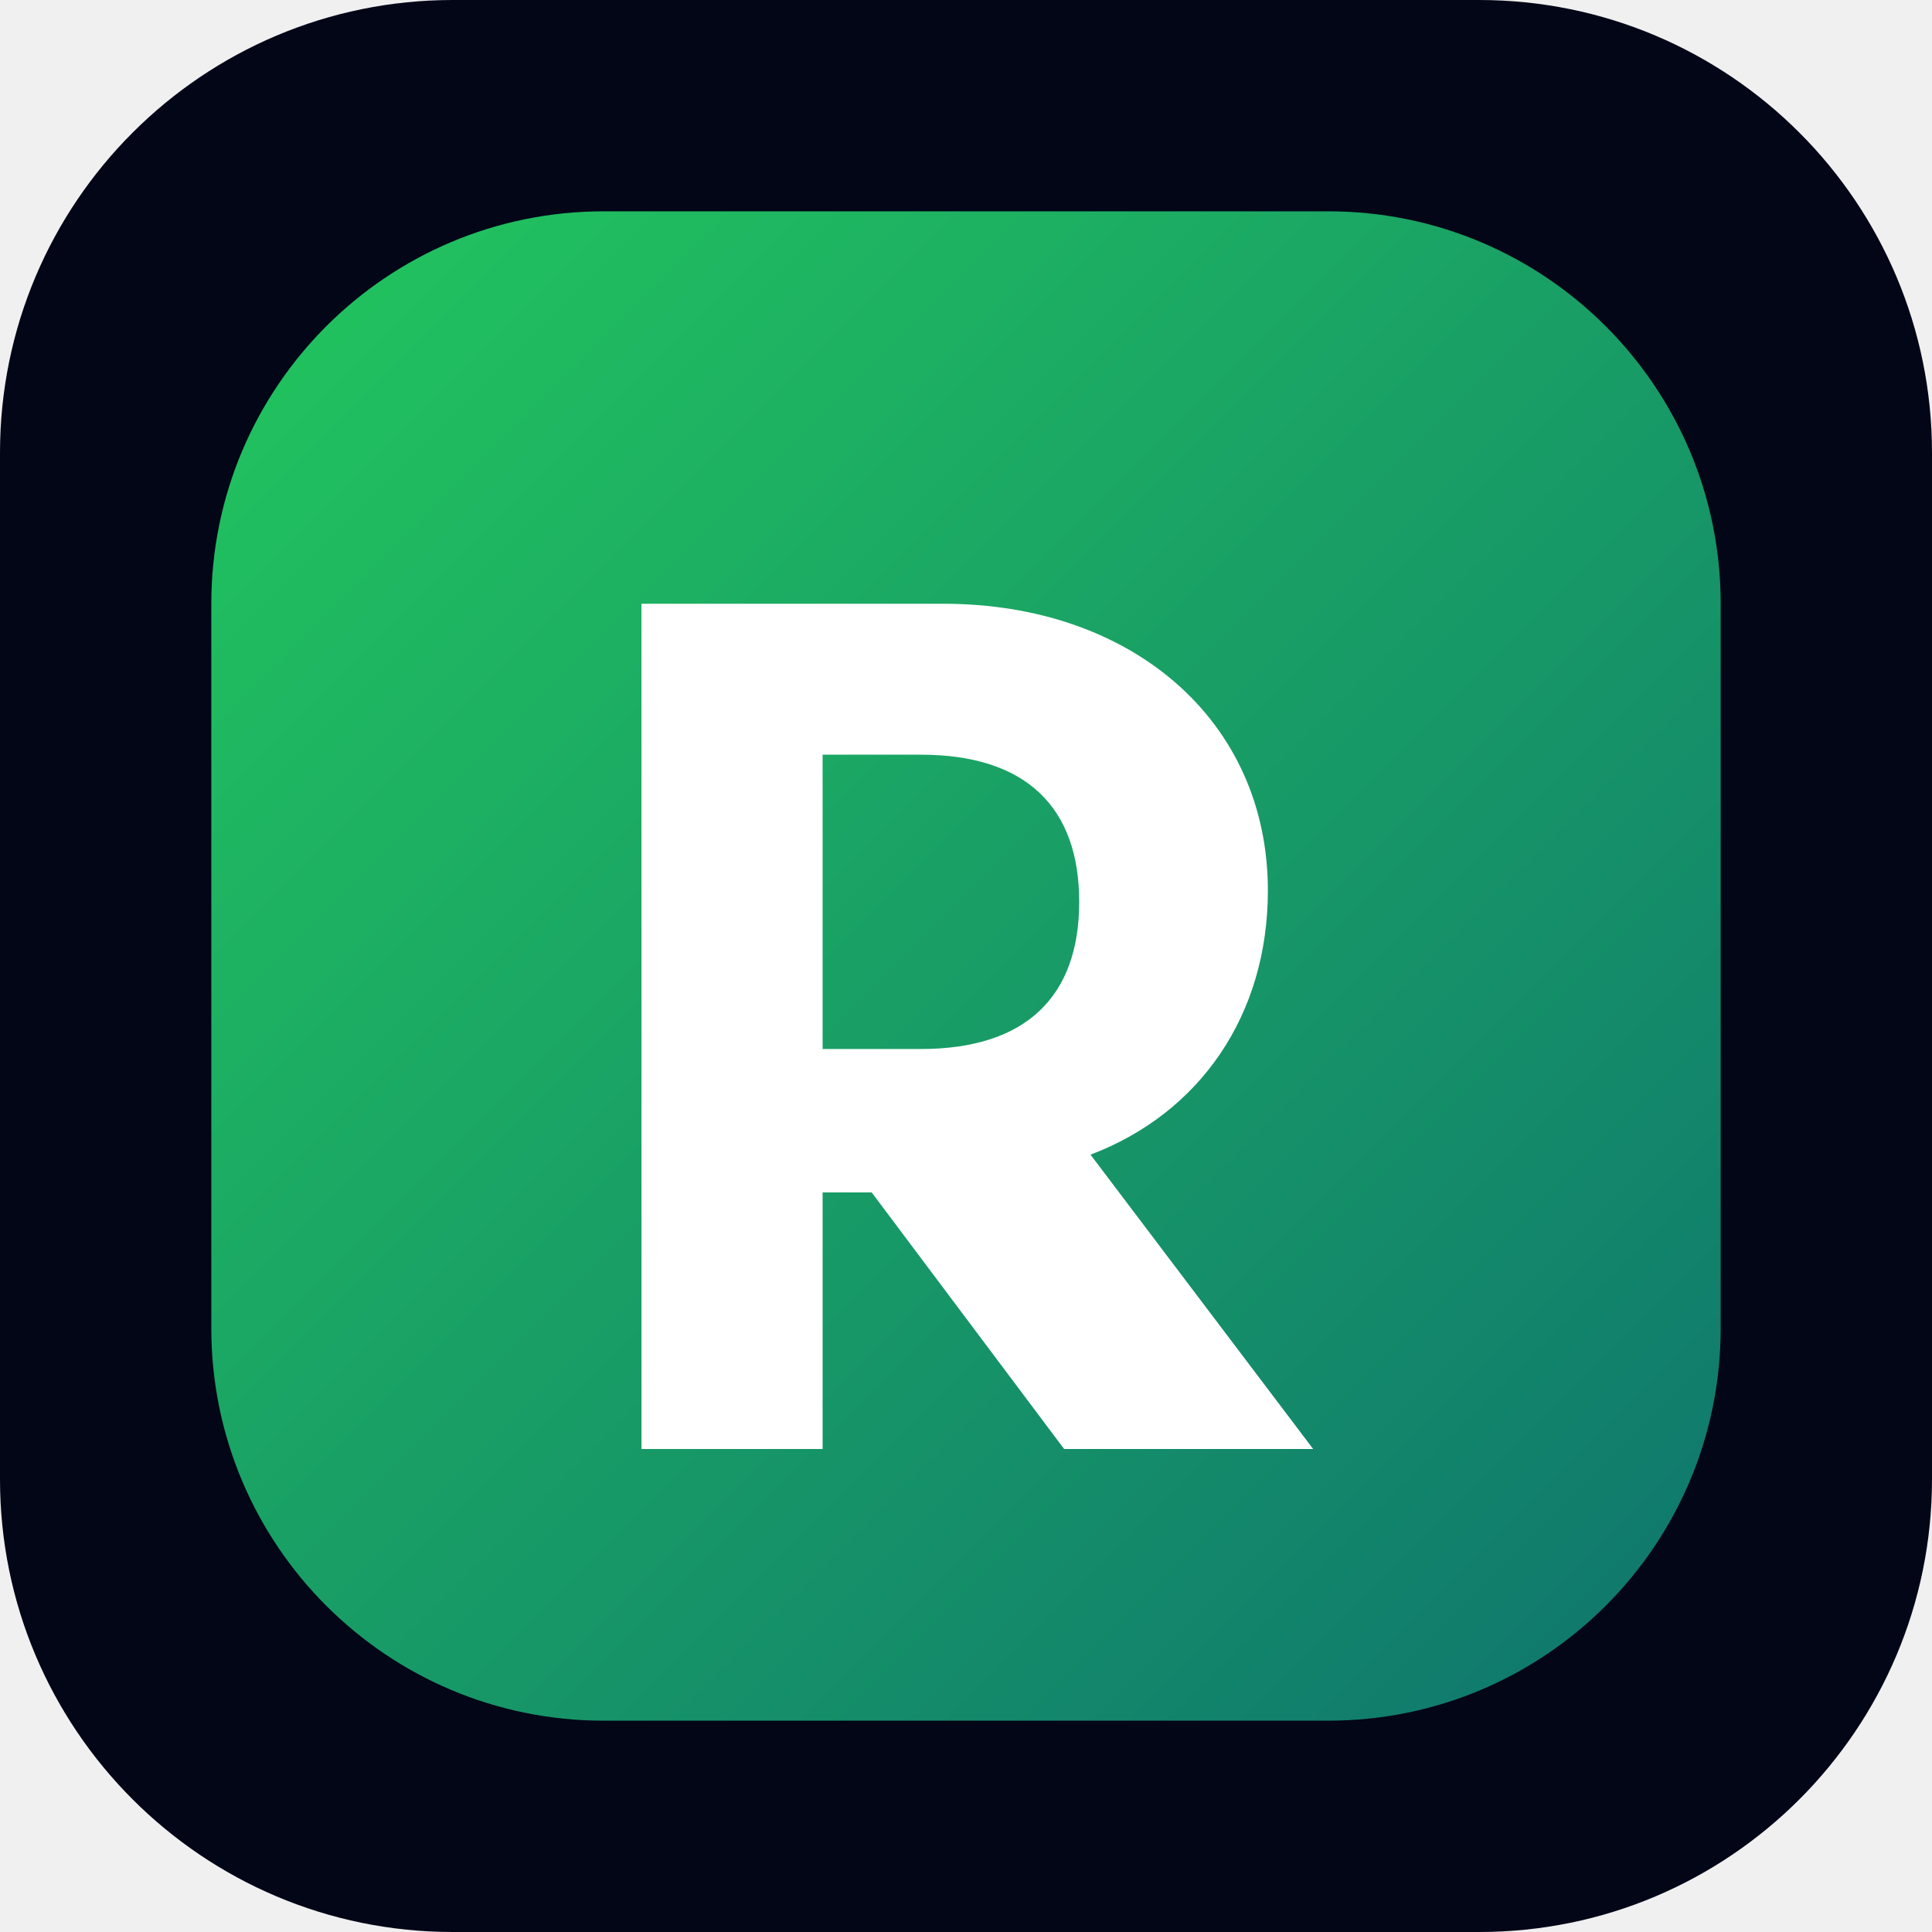
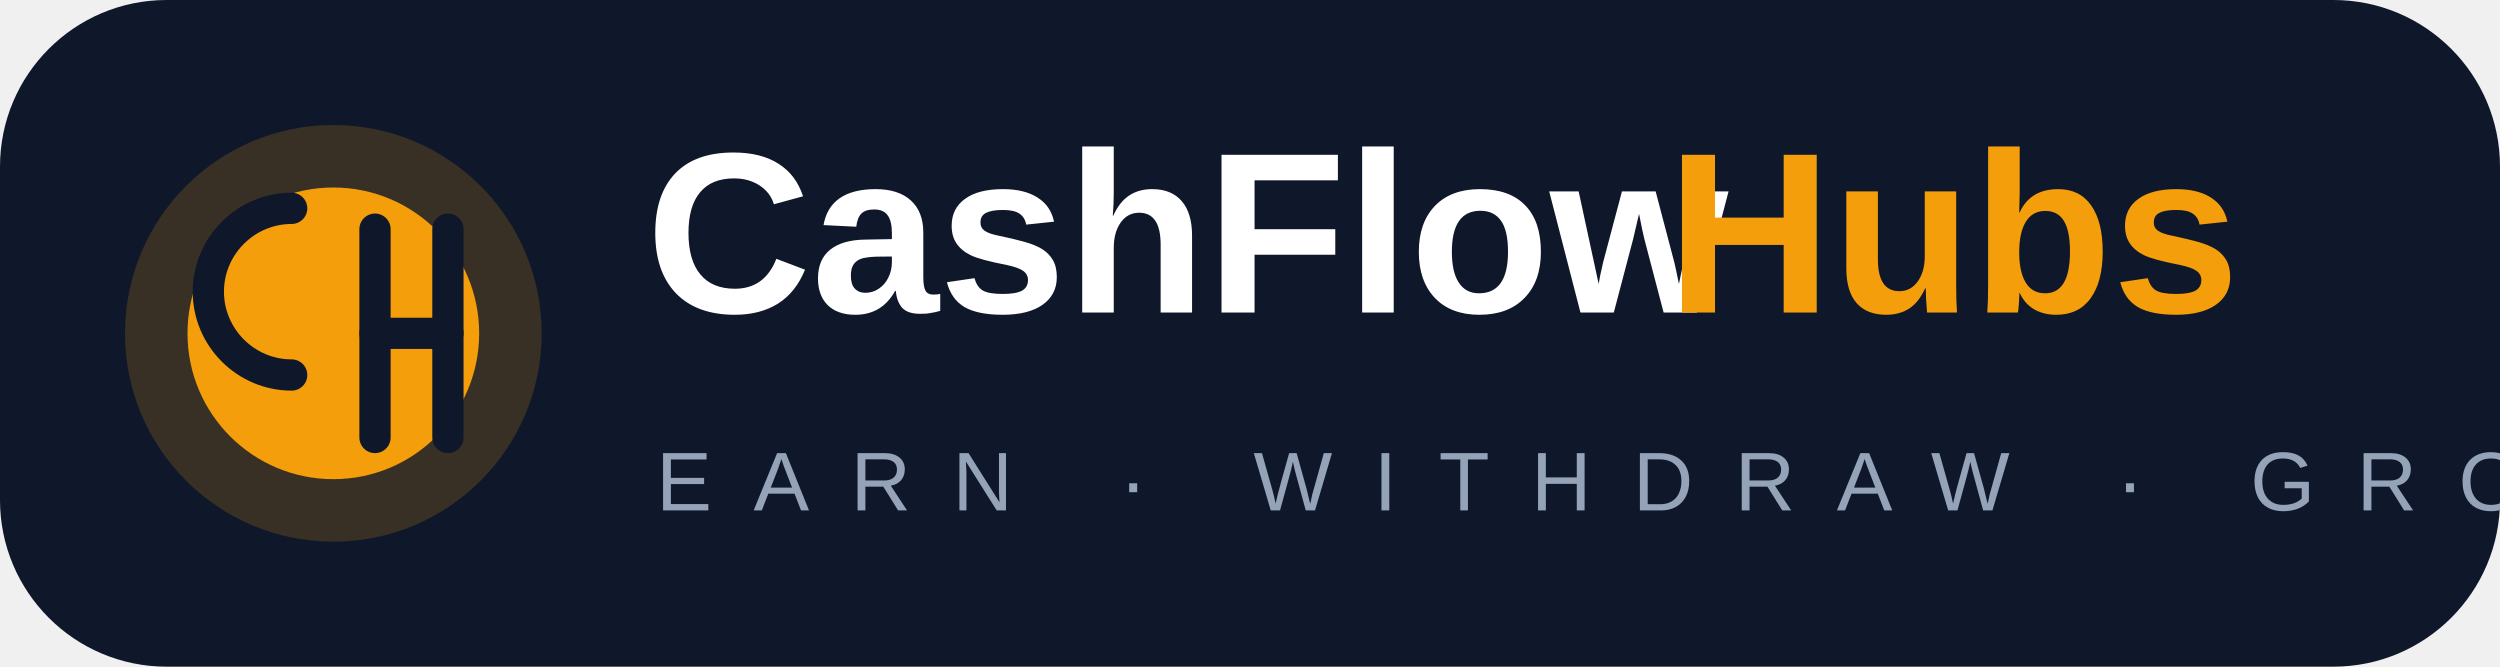
- <svg xmlns="http://www.w3.org/2000/svg" width="512" height="512" viewBox="0 0 512 512" fill="none">
-   <defs>
-     <linearGradient id="g" x1="64" y1="64" x2="448" y2="448" gradientUnits="userSpaceOnUse">
-       <stop stop-color="#22C55E" />
-       <stop offset="1" stop-color="#0F766E" />
-     </linearGradient>
-   </defs>
-   <rect width="512" height="512" rx="120" fill="#020617" />
-   <rect x="56" y="56" width="400" height="400" rx="104" fill="url(#g)" />
-   <path d="M170 160H250C300 160 336 191 336 236C336 269 318 295 289 306L348 384H282L231 316H218V384H170V160ZM218 200V278H244C272 278 286 264 286 239C286 214 272 200 244 200H218Z" fill="white" />
+ <svg xmlns="http://www.w3.org/2000/svg" width="240" height="64" viewBox="0 0 240 64" fill="none">
+   <rect width="240" height="64" rx="16" fill="#0f172a" />
+   <circle cx="32" cy="32" r="20" fill="#f59e0b" opacity="0.18" />
+   <circle cx="32" cy="32" r="14" fill="#f59e0b" />
+   <path d="M28 20C23.6 20 20 23.6 20 28C20 32.4 23.6 36 28 36" stroke="#0f172a" stroke-width="3" stroke-linecap="round" />
+   <line x1="36" y1="22" x2="36" y2="42" stroke="#0f172a" stroke-width="3" stroke-linecap="round" />
+   <line x1="43" y1="22" x2="43" y2="42" stroke="#0f172a" stroke-width="3" stroke-linecap="round" />
+   <line x1="36" y1="32" x2="43" y2="32" stroke="#0f172a" stroke-width="3" stroke-linecap="round" />
+   <text x="62" y="30" fill="#ffffff" font-family="Arial, Helvetica, sans-serif" font-size="22" font-weight="700">CashFlow</text>
+   <text x="160" y="30" fill="#f59e0b" font-family="Arial, Helvetica, sans-serif" font-size="22" font-weight="700">Hubs</text>
+   <text x="63" y="49" fill="#94a3b8" font-family="Arial, Helvetica, sans-serif" font-size="8" letter-spacing="4">EARN · WITHDRAW · GROW</text>
</svg>
